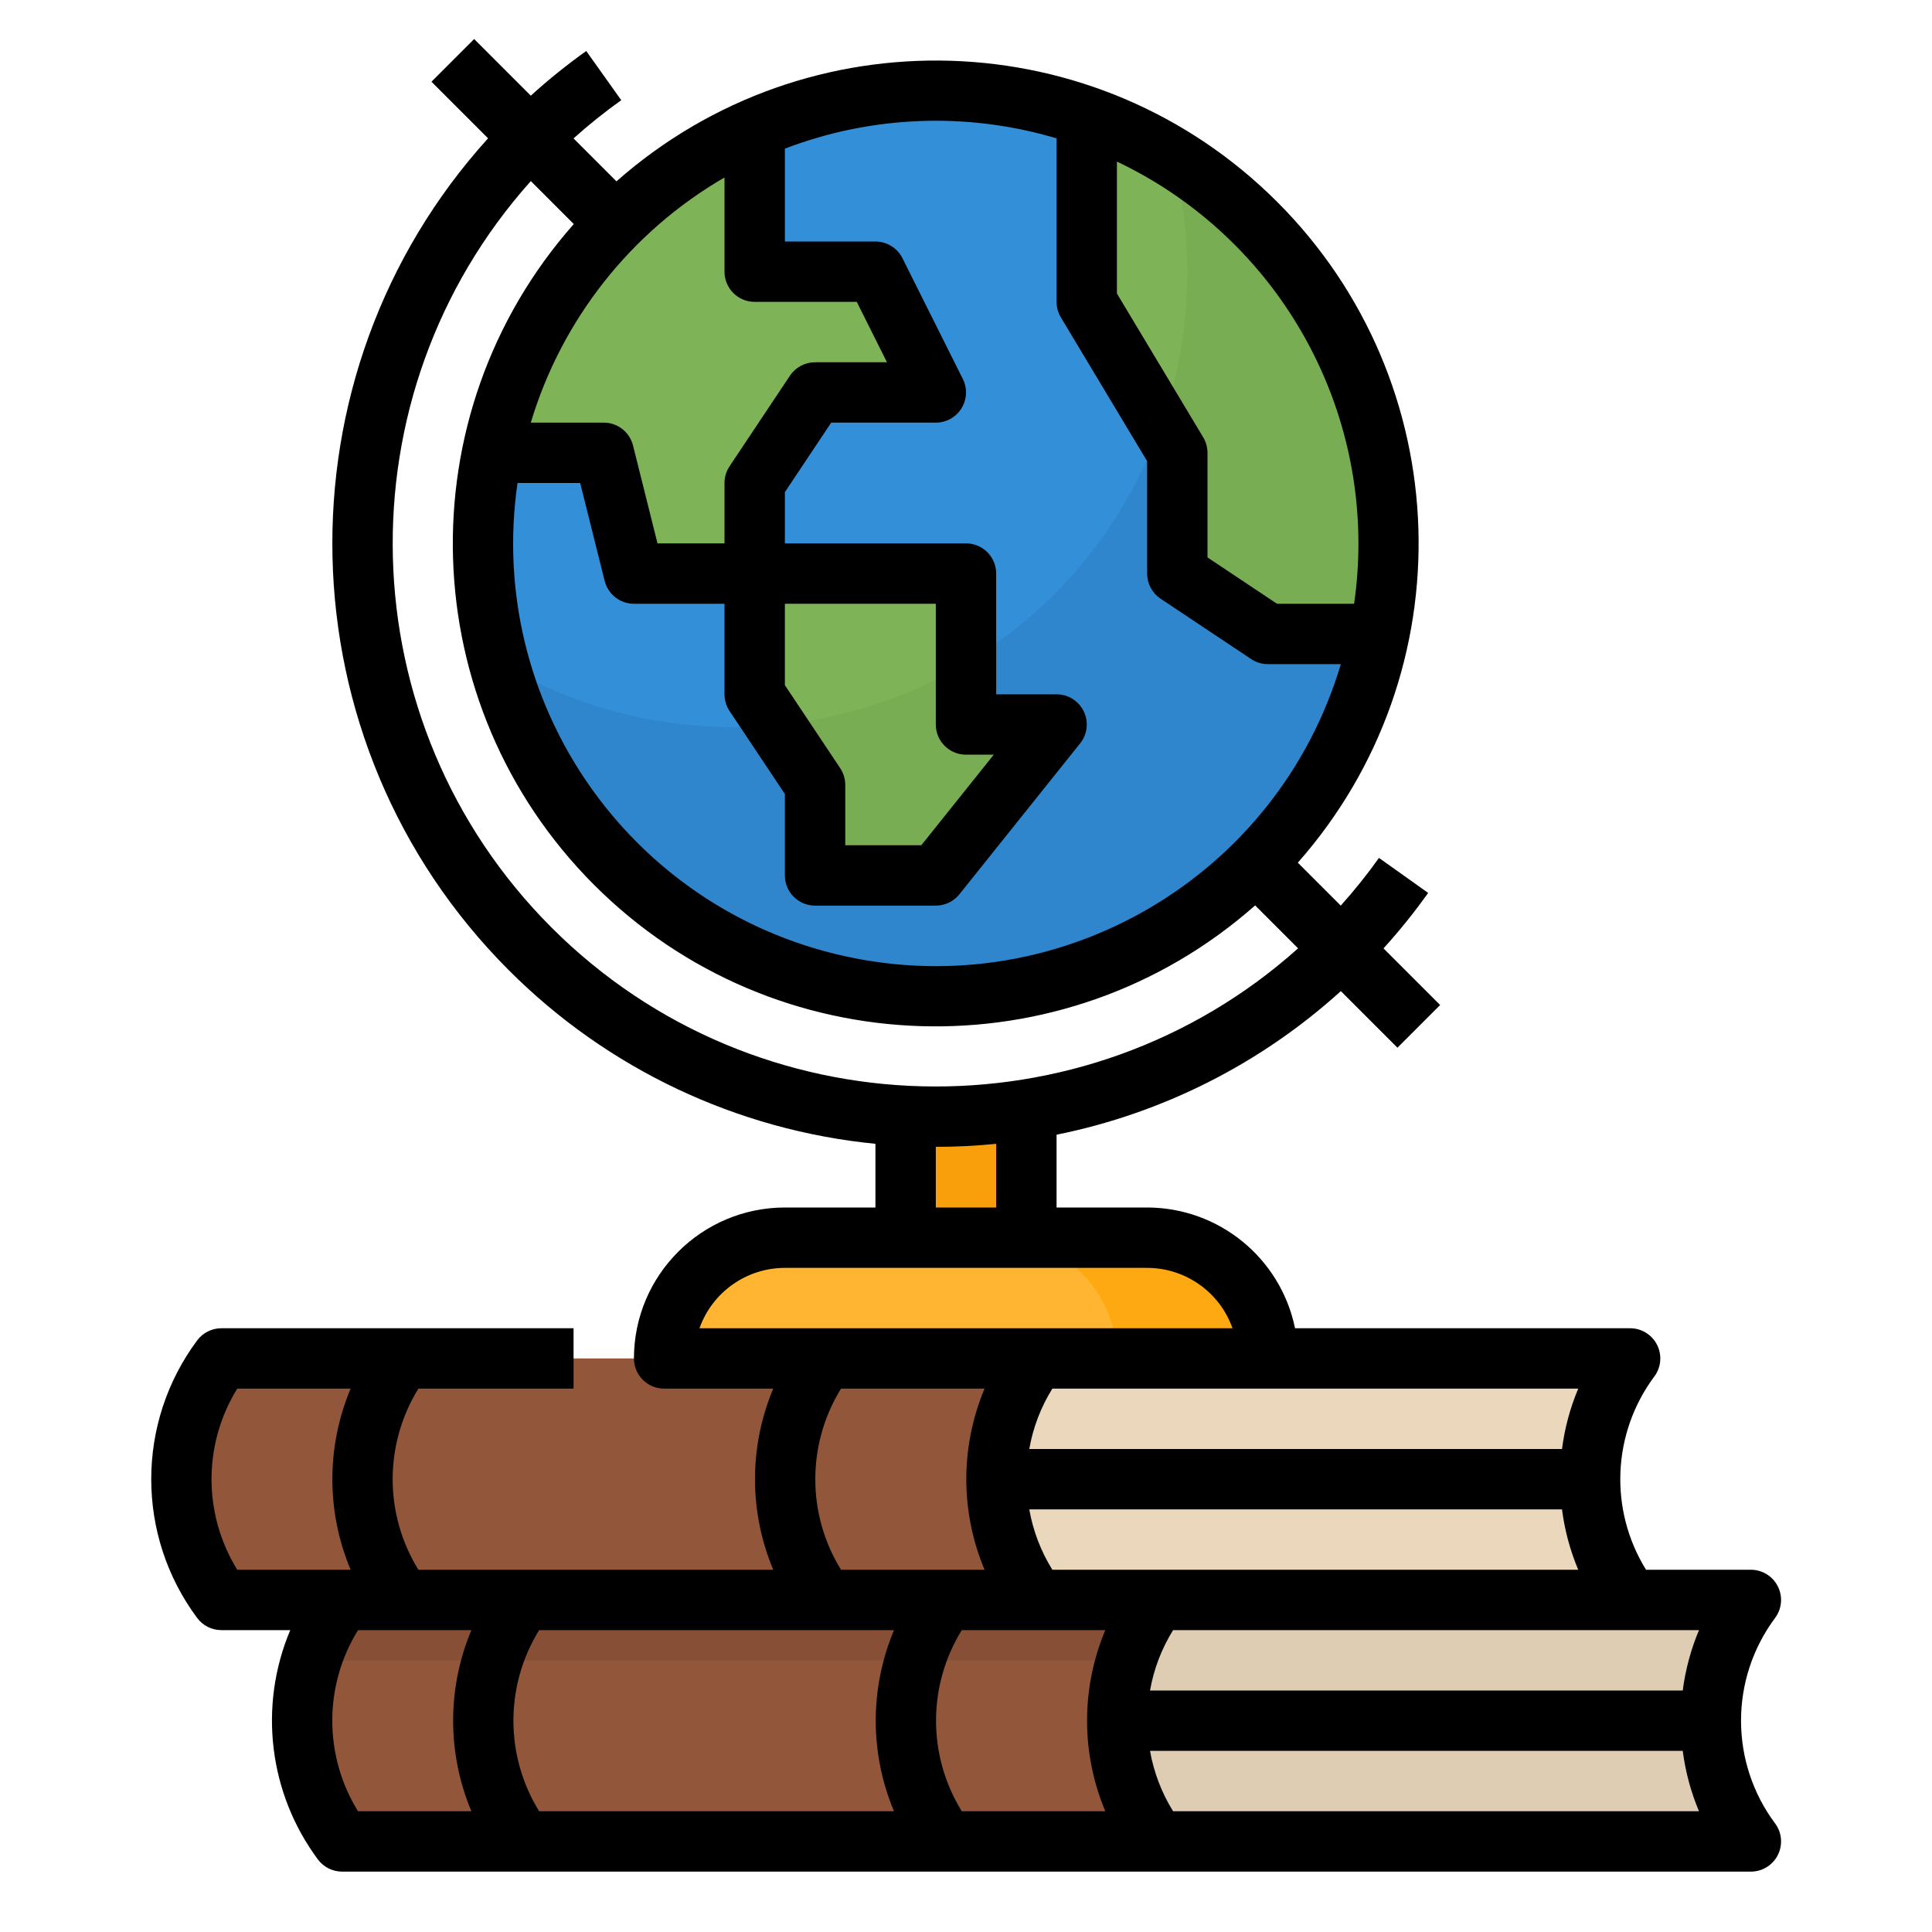
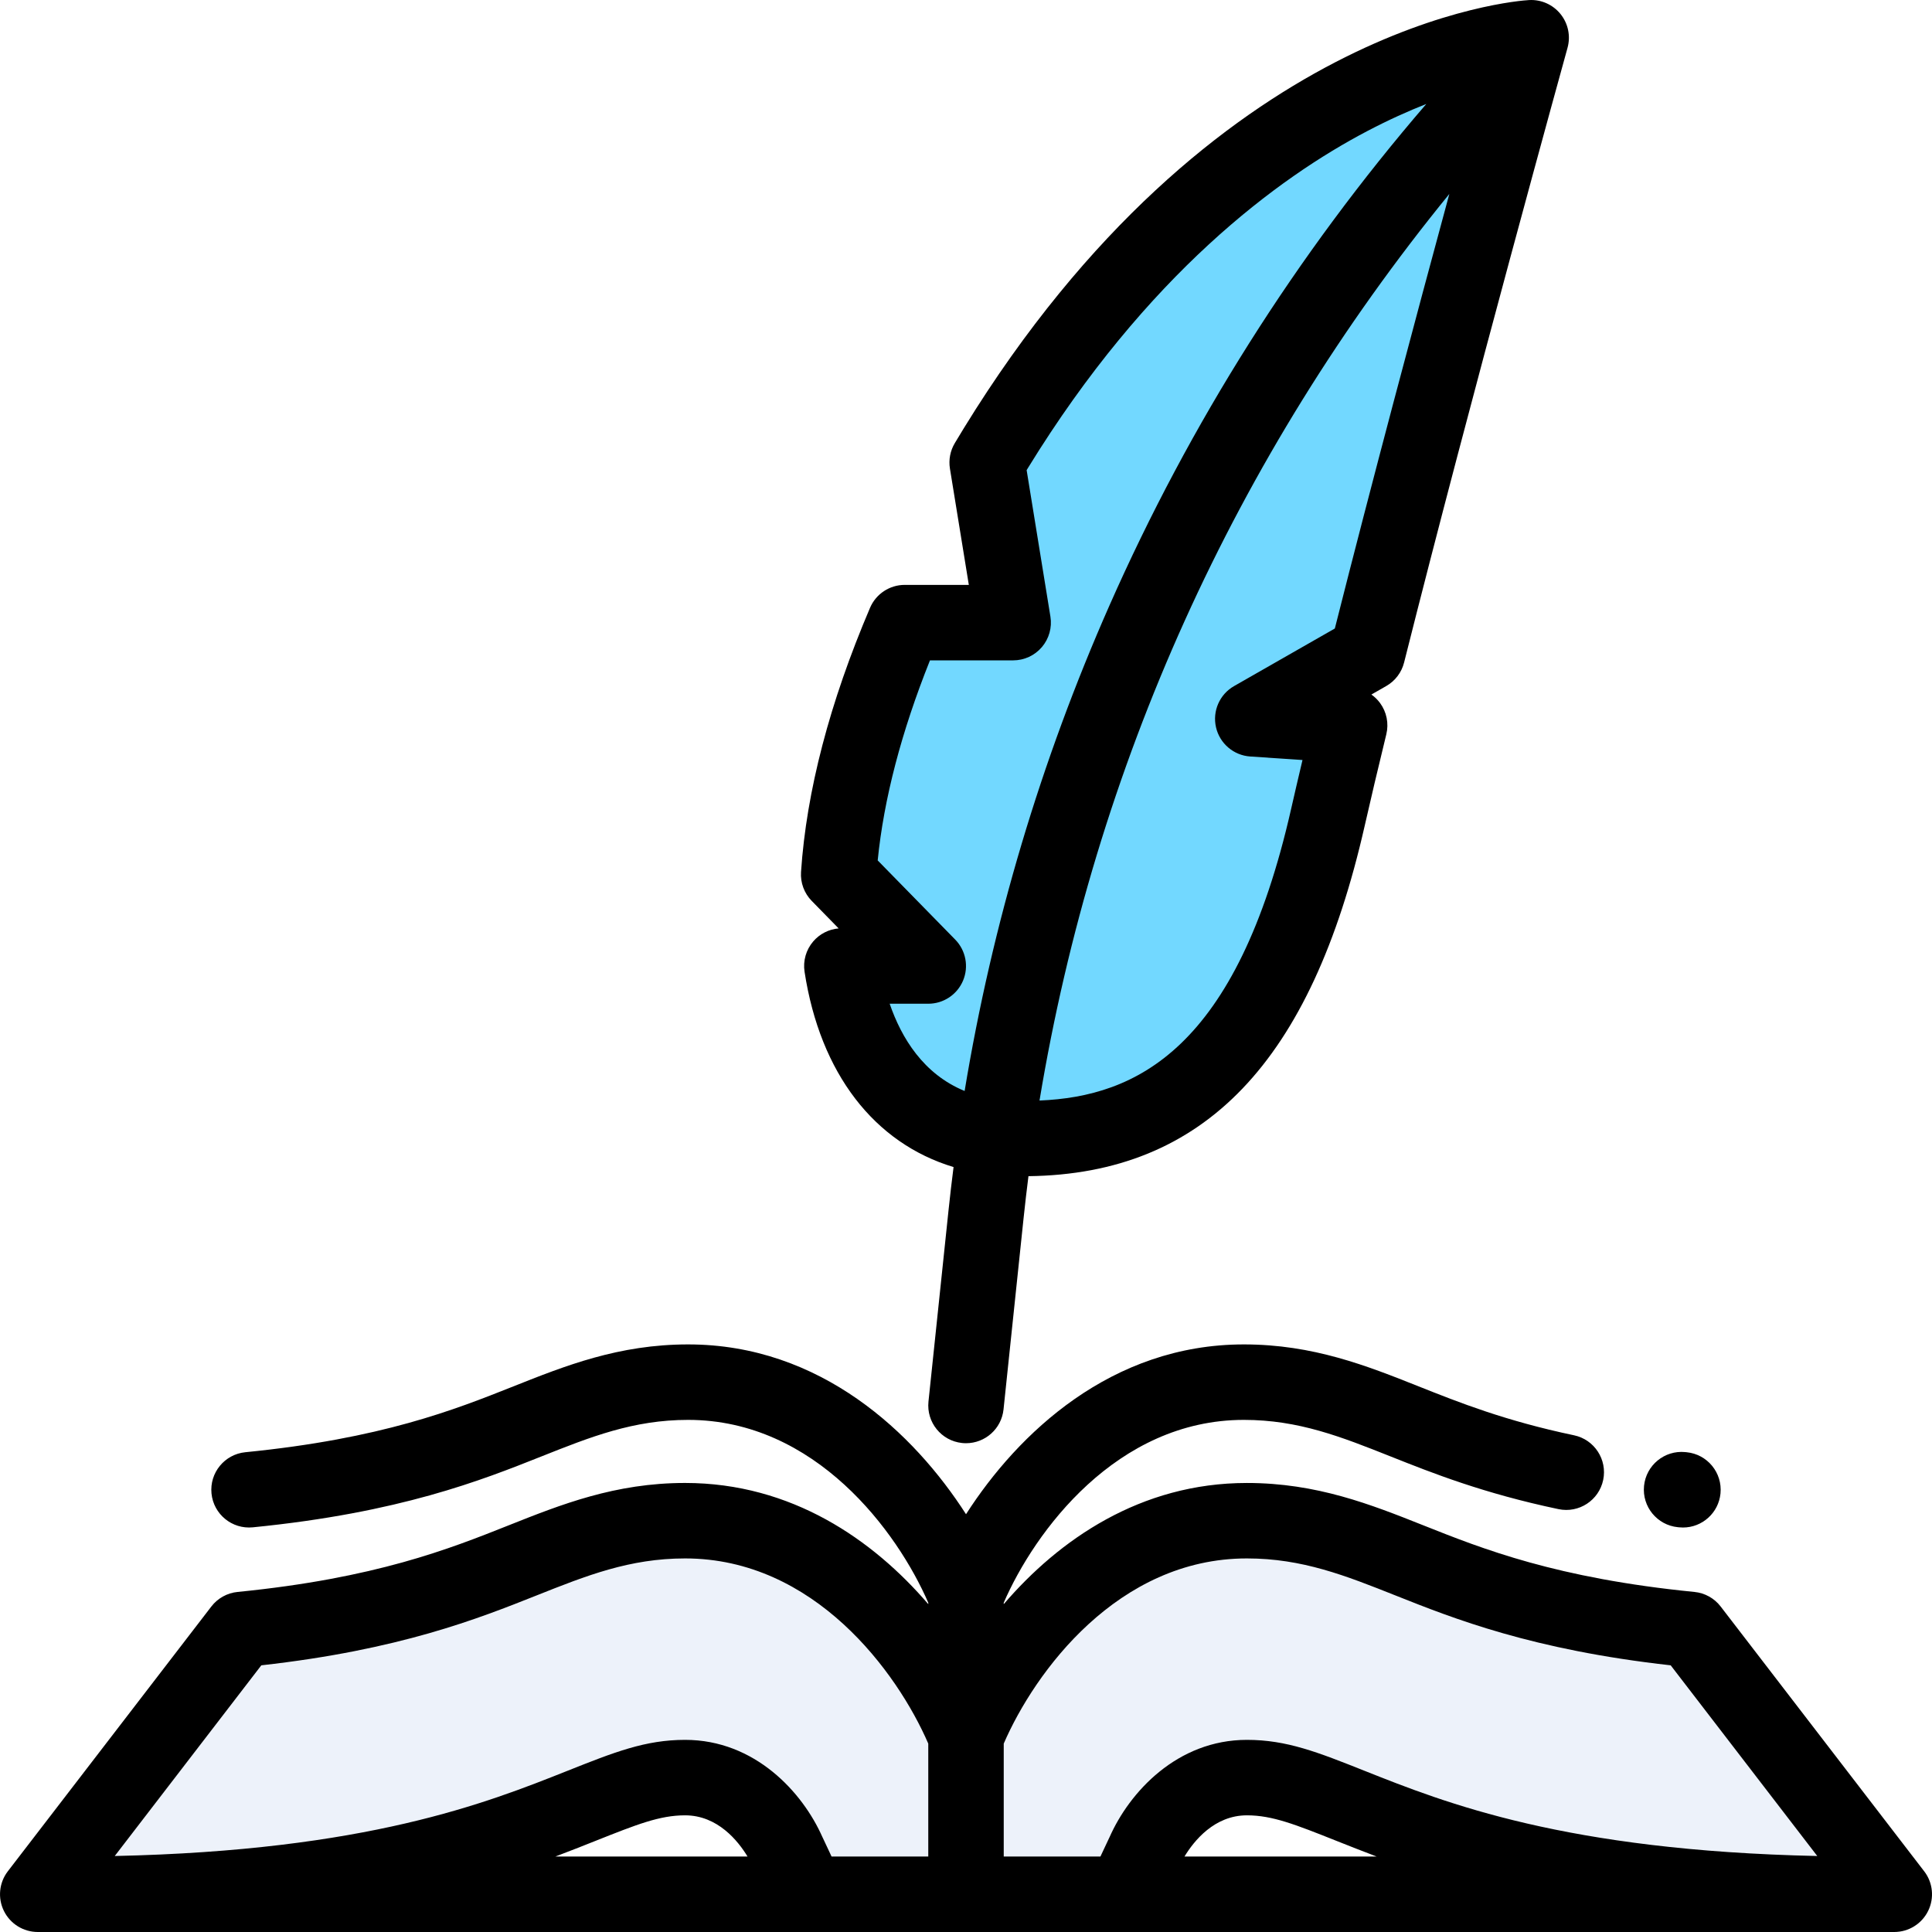
- <svg xmlns="http://www.w3.org/2000/svg" height="512" viewBox="0 0 512 512" width="512">
-   <g id="Filled_outline" data-name="Filled outline">
-     <path d="m240 296h32v32h-32z" fill="#fa9f0c" />
-     <path d="m264 392a53.263 53.263 0 0 0 10.67 32h-216a53.334 53.334 0 0 1 0-64h216a53.369 53.369 0 0 0 -10.67 32z" fill="#92563a" />
-     <path d="m432 360h-157.334a53.334 53.334 0 0 0 0 64h157.334a53.334 53.334 0 0 1 0-64z" fill="#ead7bc" />
-     <path d="m208 328h96a32 32 0 0 1 32 32 0 0 0 0 1 0 0h-160a0 0 0 0 1 0 0 32 32 0 0 1 32-32z" fill="#ffb531" />
-     <path d="m304 328h-40a32 32 0 0 1 32 32h40a32 32 0 0 0 -32-32z" fill="#ffa912" />
-     <path d="m368 144a120.889 120.889 0 0 1 -2.4 24 119.568 119.568 0 0 1 -27.28 55 120.946 120.946 0 0 1 -11.32 11.32 119.954 119.954 0 0 1 -199-90.32 120.889 120.889 0 0 1 2.4-24 119.568 119.568 0 0 1 27.28-55 120.462 120.462 0 0 1 42.32-31.01 120.007 120.007 0 0 1 168 110.01z" fill="#348fd9" />
-     <path d="m368 144a120.889 120.889 0 0 1 -2.4 24 119.568 119.568 0 0 1 -27.28 55 120.946 120.946 0 0 1 -11.32 11.32 120.014 120.014 0 0 1 -194.84-58.91 119.738 119.738 0 0 0 62.14 17.27q5.64 0 11.14-.52a119.34 119.34 0 0 0 50.56-16.48 120.475 120.475 0 0 0 54.68-134.03 119.929 119.929 0 0 1 57.32 102.35z" fill="#3086cd" />
-     <g fill="#7eb457">
-       <path d="m280 192-32 40h-32v-24l-10.56-15.84-5.44-8.16v-32h56v40z" />
-       <path d="m248 104h-32l-16 24v24h-32l-8-32h-29.6a119.568 119.568 0 0 1 27.28-55 120.462 120.462 0 0 1 42.32-31.01v38.01h32z" />
-       <path d="m368 144a120.889 120.889 0 0 1 -2.4 24h-29.6l-24-16v-32l-4.33-7.22-19.67-32.78v-49.17a120.081 120.081 0 0 1 80 113.17z" />
-     </g>
-     <path d="m256 192h24l-32 40h-32v-24l-10.56-15.84a119.34 119.34 0 0 0 50.56-16.48z" fill="#79ad54" />
-     <path d="m368 144a120.889 120.889 0 0 1 -2.4 24h-29.6l-24-16v-32l-4.33-7.22a120.845 120.845 0 0 0 3.01-71.13 119.929 119.929 0 0 1 57.32 102.35z" fill="#79ad54" />
-     <path d="m298.833 456.065a53.263 53.263 0 0 0 10.67 32h-216.003a53.334 53.334 0 0 1 0-64h216a53.369 53.369 0 0 0 -10.67 32z" fill="#92563a" />
-     <path d="m309.5 424.065a53.071 53.071 0 0 0 -8.21 16h-216a53.071 53.071 0 0 1 8.21-16z" fill="#875036" />
-     <path d="m466.833 424.065h-157.333a53.334 53.334 0 0 0 0 64h157.333a53.334 53.334 0 0 1 0-64z" fill="#dfcdb3" />
-     <path d="m438.4 364.8a8 8 0 0 0 -6.4-12.8h-88.8a40.069 40.069 0 0 0 -39.2-32h-24v-19.292a158.99 158.99 0 0 0 75.339-38.055l15 15 11.314-11.314-15.009-15.008a160.994 160.994 0 0 0 11.834-14.7l-13.035-9.277a144.827 144.827 0 0 1 -10.128 12.644l-11.377-11.377a127.927 127.927 0 0 0 -180.567-180.563l-11.377-11.378a144.754 144.754 0 0 1 12.645-10.127l-9.278-13.036a161.03 161.03 0 0 0 -14.695 11.835l-15.009-15.009-11.314 11.314 15 15c-56.803 62.728-54.967 159.993 5.519 220.48a159.252 159.252 0 0 0 97.138 45.986v16.877h-24a40.045 40.045 0 0 0 -40 40 8 8 0 0 0 8 8h28.919a61.954 61.954 0 0 0 0 48h-94.038a45.64 45.64 0 0 1 0-48h41.119v-16h-93.333a8 8 0 0 0 -6.4 3.2 61.649 61.649 0 0 0 0 73.6 8 8 0 0 0 6.4 3.2h18.252a61.714 61.714 0 0 0 7.348 60.8 8 8 0 0 0 6.4 3.2h373.333a8 8 0 0 0 6.4-12.8 45.569 45.569 0 0 1 0-54.4 8 8 0 0 0 -6.4-12.8h-27.786a45.6 45.6 0 0 1 2.186-51.2zm-20.151 3.2a61.5 61.5 0 0 0 -4.3 16h-141.179a45.114 45.114 0 0 1 6.111-16zm-125.33 112h-38.038a45.64 45.64 0 0 1 0-48h38.038a61.954 61.954 0 0 0 0 48zm-150.038-48h94.038a61.954 61.954 0 0 0 0 48h-94.038a45.64 45.64 0 0 1 0-48zm217.119-288a112.453 112.453 0 0 1 -1.148 16h-20.43l-18.422-12.281v-27.719a8.009 8.009 0 0 0 -1.14-4.116l-22.86-38.1v-34.963a112.141 112.141 0 0 1 64 101.179zm-80-107.334v43.334a8.009 8.009 0 0 0 1.14 4.116l22.86 38.1v29.784a8 8 0 0 0 3.562 6.656l24 16a8 8 0 0 0 4.438 1.344h19.334a112 112 0 0 1 -218.186-48h16.606l6.485 25.94a8 8 0 0 0 7.761 6.06h24v24a8 8 0 0 0 1.344 4.438l14.656 21.984v21.578a8 8 0 0 0 8 8h32a8 8 0 0 0 6.247-3l32-40a8 8 0 0 0 -6.247-13h-16v-32a8 8 0 0 0 -8-8h-48v-13.578l12.281-18.422h27.719a8 8 0 0 0 7.155-11.578l-16-32a8 8 0 0 0 -7.155-4.422h-24v-24.61a112 112 0 0 1 72-2.724zm-24 163.334h7.355l-19.2 24h-20.155v-16a8 8 0 0 0 -1.344-4.438l-14.656-21.984v-21.578h40v32a8 8 0 0 0 8 8zm-64-152.965v24.965a8 8 0 0 0 8 8h27.056l8 16h-19.056a8 8 0 0 0 -6.656 3.562l-16 24a8 8 0 0 0 -1.344 4.438v16h-17.754l-6.485-25.94a8 8 0 0 0 -7.761-6.06h-19.334a112.516 112.516 0 0 1 51.334-64.965zm-51.321.958 11.379 11.378a127.927 127.927 0 0 0 180.571 180.571l11.378 11.379c-56.47 50.577-143.583 48.749-197.83-5.5s-56.077-141.359-5.498-197.828zm107.321 255.932q8.012 0 16-.8v16.875h-16zm-40 32.075h96a24.042 24.042 0 0 1 22.629 16h-141.258a24.042 24.042 0 0 1 22.629-16zm14.881 32h38.038a61.954 61.954 0 0 0 0 48h-38.038a45.64 45.64 0 0 1 0-48zm-160 0h30.038a61.954 61.954 0 0 0 0 48h-30.042a45.644 45.644 0 0 1 0-48zm32 64h30.042a61.954 61.954 0 0 0 0 48h-30.046a45.644 45.644 0 0 1 0-48zm216 48a45.114 45.114 0 0 1 -6.111-16h141.176a61.5 61.5 0 0 0 4.3 16zm135.065-32h-141.176a45.114 45.114 0 0 1 6.111-16h139.368a61.5 61.5 0 0 0 -4.303 16zm-167.065-32a45.114 45.114 0 0 1 -6.111-16h141.176a61.5 61.5 0 0 0 4.3 16z" />
-   </g>
+ <svg xmlns="http://www.w3.org/2000/svg" height="512pt" viewBox="0 0 512 512.001" width="512pt">
+   <path d="m405.773 10.004s-77.754 4.461-141.816 108.688c-.797 1.297-1.574 2.586-2.348 3.879l6.891 42.434h-28.738c-10.645 24.941-16.223 47.484-17.508 66.746l23.746 24.254h-22.902c4.324 28.156 20.723 44.98 45.02 45.68 34.762 1 67.555-13.43 83.809-85.145 1.66-7.32 3.602-15.516 5.746-24.309l-25.672-1.727 30.402-17.375c17.703-70.461 43.371-163.125 43.371-163.125zm0 0" fill="#72d8ff" />
+   <path d="m297.977 502s5.328-11.355 5.191-11.043c.938-2.137 9.211-19.875 27.273-19.875 8.641 0 15.738 2.82 27.496 7.5 23.445 9.324 58.883 23.418 136.504 23.418h7.559l-53.934-70.164c-37.992-3.77-58.465-11.914-74.527-18.301-13.617-5.418-26.48-10.531-43.098-10.531-40.578 0-65.887 35.867-74.441 57.062-8.555-21.195-33.863-57.062-74.441-57.062-16.617 0-29.48 5.113-43.094 10.531-16.066 6.387-36.535 14.531-74.527 18.301l-53.934 70.164h7.555c77.625 0 113.059-14.094 136.508-23.418 11.754-4.68 18.852-7.5 27.492-7.5 18.062 0 26.336 17.738 27.273 19.875-.137-.312 5.191 11.043 5.191 11.043zm0 0" fill="#edf2fa" />
+   <path d="m509.926 495.906-53.934-70.164c-1.68-2.191-4.191-3.586-6.941-3.859-36.59-3.629-56.125-11.398-71.828-17.645-13.891-5.523-28.25-11.234-46.781-11.234-28.227 0-49.805 15.051-64.441 32.109v-.371c8.152-18.797 29.883-48.457 63.641-48.457 14.523 0 25.832 4.5 38.938 9.711 10.934 4.348 24.543 9.762 44.438 13.941 5.406 1.137 10.707-2.324 11.844-7.73 1.133-5.402-2.328-10.707-7.73-11.84-18.215-3.828-30.402-8.676-41.164-12.957-13.75-5.469-27.969-11.125-46.324-11.125-35.145 0-59.879 23.551-73.641 45-13.762-21.449-38.496-45-73.645-45-18.352 0-32.574 5.656-46.328 11.129-15.52 6.172-34.836 13.855-71.016 17.441-5.496.547-9.508 5.441-8.965 10.938.547 5.496 5.445 9.508 10.941 8.965 38.977-3.867 60.625-12.477 76.434-18.762 13.098-5.211 24.41-9.711 38.934-9.711 33.762 0 55.496 29.664 63.645 48.461v.367c-14.641-17.059-36.215-32.113-64.445-32.113-18.527 0-32.891 5.715-46.789 11.242-15.695 6.242-35.227 14.012-71.82 17.641-2.746.273-5.258 1.668-6.941 3.859l-53.93 70.164c-2.324 3.02-2.727 7.098-1.043 10.516 1.684 3.414 5.16 5.578 8.969 5.578h492c3.809 0 7.285-2.164 8.969-5.578 1.684-3.418 1.281-7.496-1.043-10.516zm-179.484-82.906c14.699 0 26.141 4.551 39.398 9.824 15.375 6.117 36.223 14.406 72.91 18.504l38.844 50.535c-66.832-1.441-98.551-14.059-119.961-22.574-12.426-4.941-20.633-8.207-31.191-8.207-18.48 0-31.148 13.871-36.398 25.785-.047.094-.094.188-.141.285l-2.277 4.848h-25.625v-29.926c8.242-19.023 30.246-49.074 64.441-49.074zm-261.191 28.328c36.688-4.098 57.531-12.391 72.918-18.508 13.246-5.27 24.691-9.82 39.387-9.82 34.195 0 56.203 30.051 64.445 49.074v29.926h-25.629l-2.273-4.848c-.047-.098-.094-.191-.141-.285-5.254-11.914-17.918-25.785-36.398-25.785-10.559 0-18.766 3.266-31.191 8.207-21.41 8.516-53.133 21.133-119.961 22.574zm88.512 46.543c11.008-4.379 17.07-6.789 23.793-6.789 8.629 0 14.047 6.789 16.547 10.918h-50.922c3.805-1.434 7.305-2.824 10.582-4.129zm156.137 4.129c2.5-4.129 7.918-10.918 16.543-10.918 6.727 0 12.789 2.41 23.801 6.793 3.273 1.301 6.777 2.691 10.578 4.125zm0 0" />
+   <path d="m444.656 404.723.363.035c.332.031.664.051.988.051 5.086 0 9.434-3.859 9.941-9.023.539-5.496-3.477-10.391-8.973-10.93l-.355-.035c-5.496-.547-10.391 3.473-10.934 8.969-.543 5.496 3.473 10.391 8.969 10.934zm0 0" />
+   <path d="m222.246 246.039c-2.598.223-5.023 1.453-6.734 3.449-1.902 2.215-2.738 5.148-2.297 8.031 4.145 26.996 18.512 45.441 39.488 51.766-.48 3.781-.926 7.566-1.324 11.363l-5.324 50.777c-.574 5.492 3.41 10.414 8.902 10.988.355.039.707.055 1.055.055 5.055 0 9.395-3.816 9.934-8.957l5.324-50.777c.387-3.691.82-7.367 1.281-11.035 46.516-.574 74.914-30.234 89.129-92.949 1.582-6.977 3.5-15.102 5.707-24.152.699-2.867.098-5.895-1.648-8.277-.648-.883-1.43-1.645-2.305-2.262l3.934-2.25c2.363-1.348 4.074-3.605 4.734-6.246 17.473-69.531 43.051-161.965 43.309-162.891.863-3.109.172-6.441-1.855-8.949-2.023-2.512-5.148-3.898-8.355-3.703-3.387.191-83.723 5.996-149.758 113.43-.82 1.332-1.617 2.652-2.406 3.977-1.215 2.023-1.672 4.414-1.297 6.742l5.008 30.832h-16.98c-4.008 0-7.625 2.391-9.199 6.074-10.707 25.09-16.859 48.641-18.289 70.008-.191 2.84.84 5.629 2.832 7.664zm131.5-79.48-26.707 15.262c-3.828 2.188-5.773 6.625-4.785 10.922.988 4.297 4.676 7.441 9.074 7.738l13.848.93c-1.102 4.641-2.105 8.957-3.004 12.918-14.434 63.688-41.09 76.262-66.691 77.324 14.672-88.473 51.801-170.633 108.609-240.254-8.727 32.188-20.637 76.727-30.344 115.16zm-107.297 8.445h22.051c2.93 0 5.715-1.289 7.617-3.523 1.898-2.234 2.723-5.188 2.254-8.082l-6.301-38.809c.133-.223.27-.441.406-.664 31.527-51.293 66.285-76.82 89.891-89.203 5.59-2.934 10.832-5.281 15.617-7.172-34.41 39.953-62.645 84.613-83.965 132.898-18.199 41.211-31.059 84.367-38.383 128.672-10.891-4.461-16.73-14.008-19.863-23.121h10.227c4.027 0 7.66-2.414 9.219-6.125 1.559-3.707.742-7.992-2.074-10.871l-20.547-20.984c1.617-16.25 6.266-34.039 13.852-53.016zm0 0" />
</svg>
